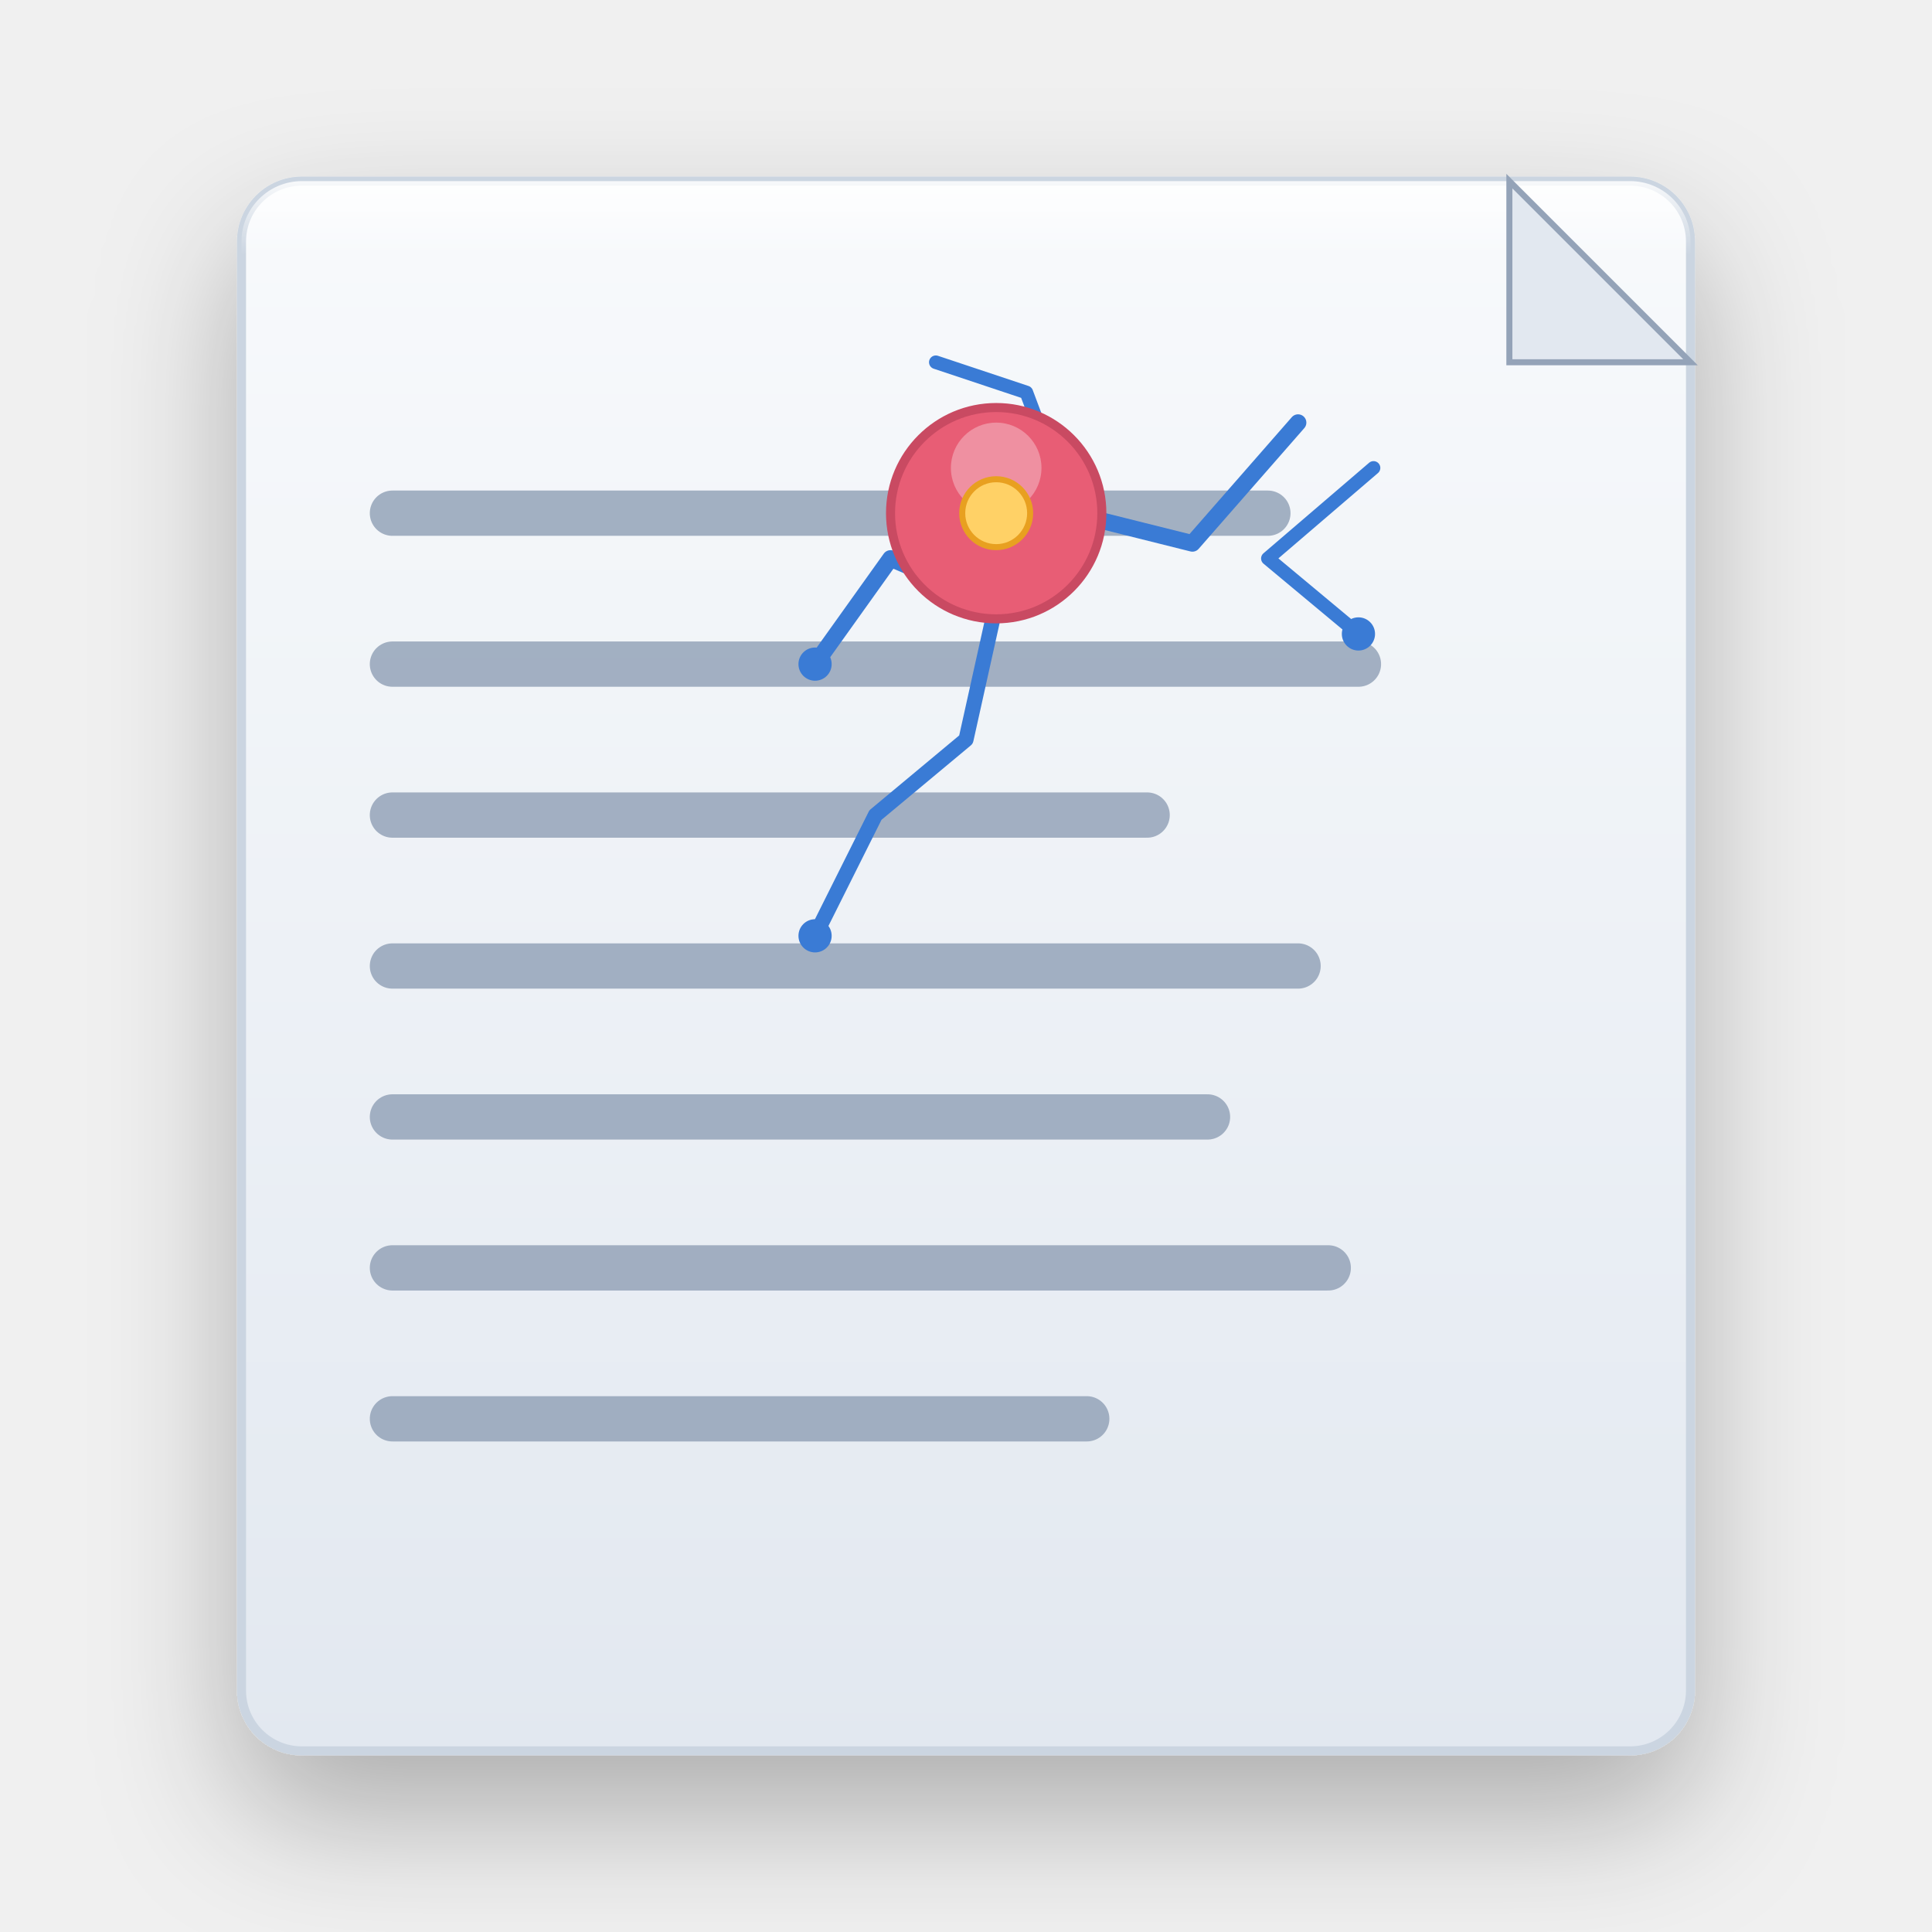
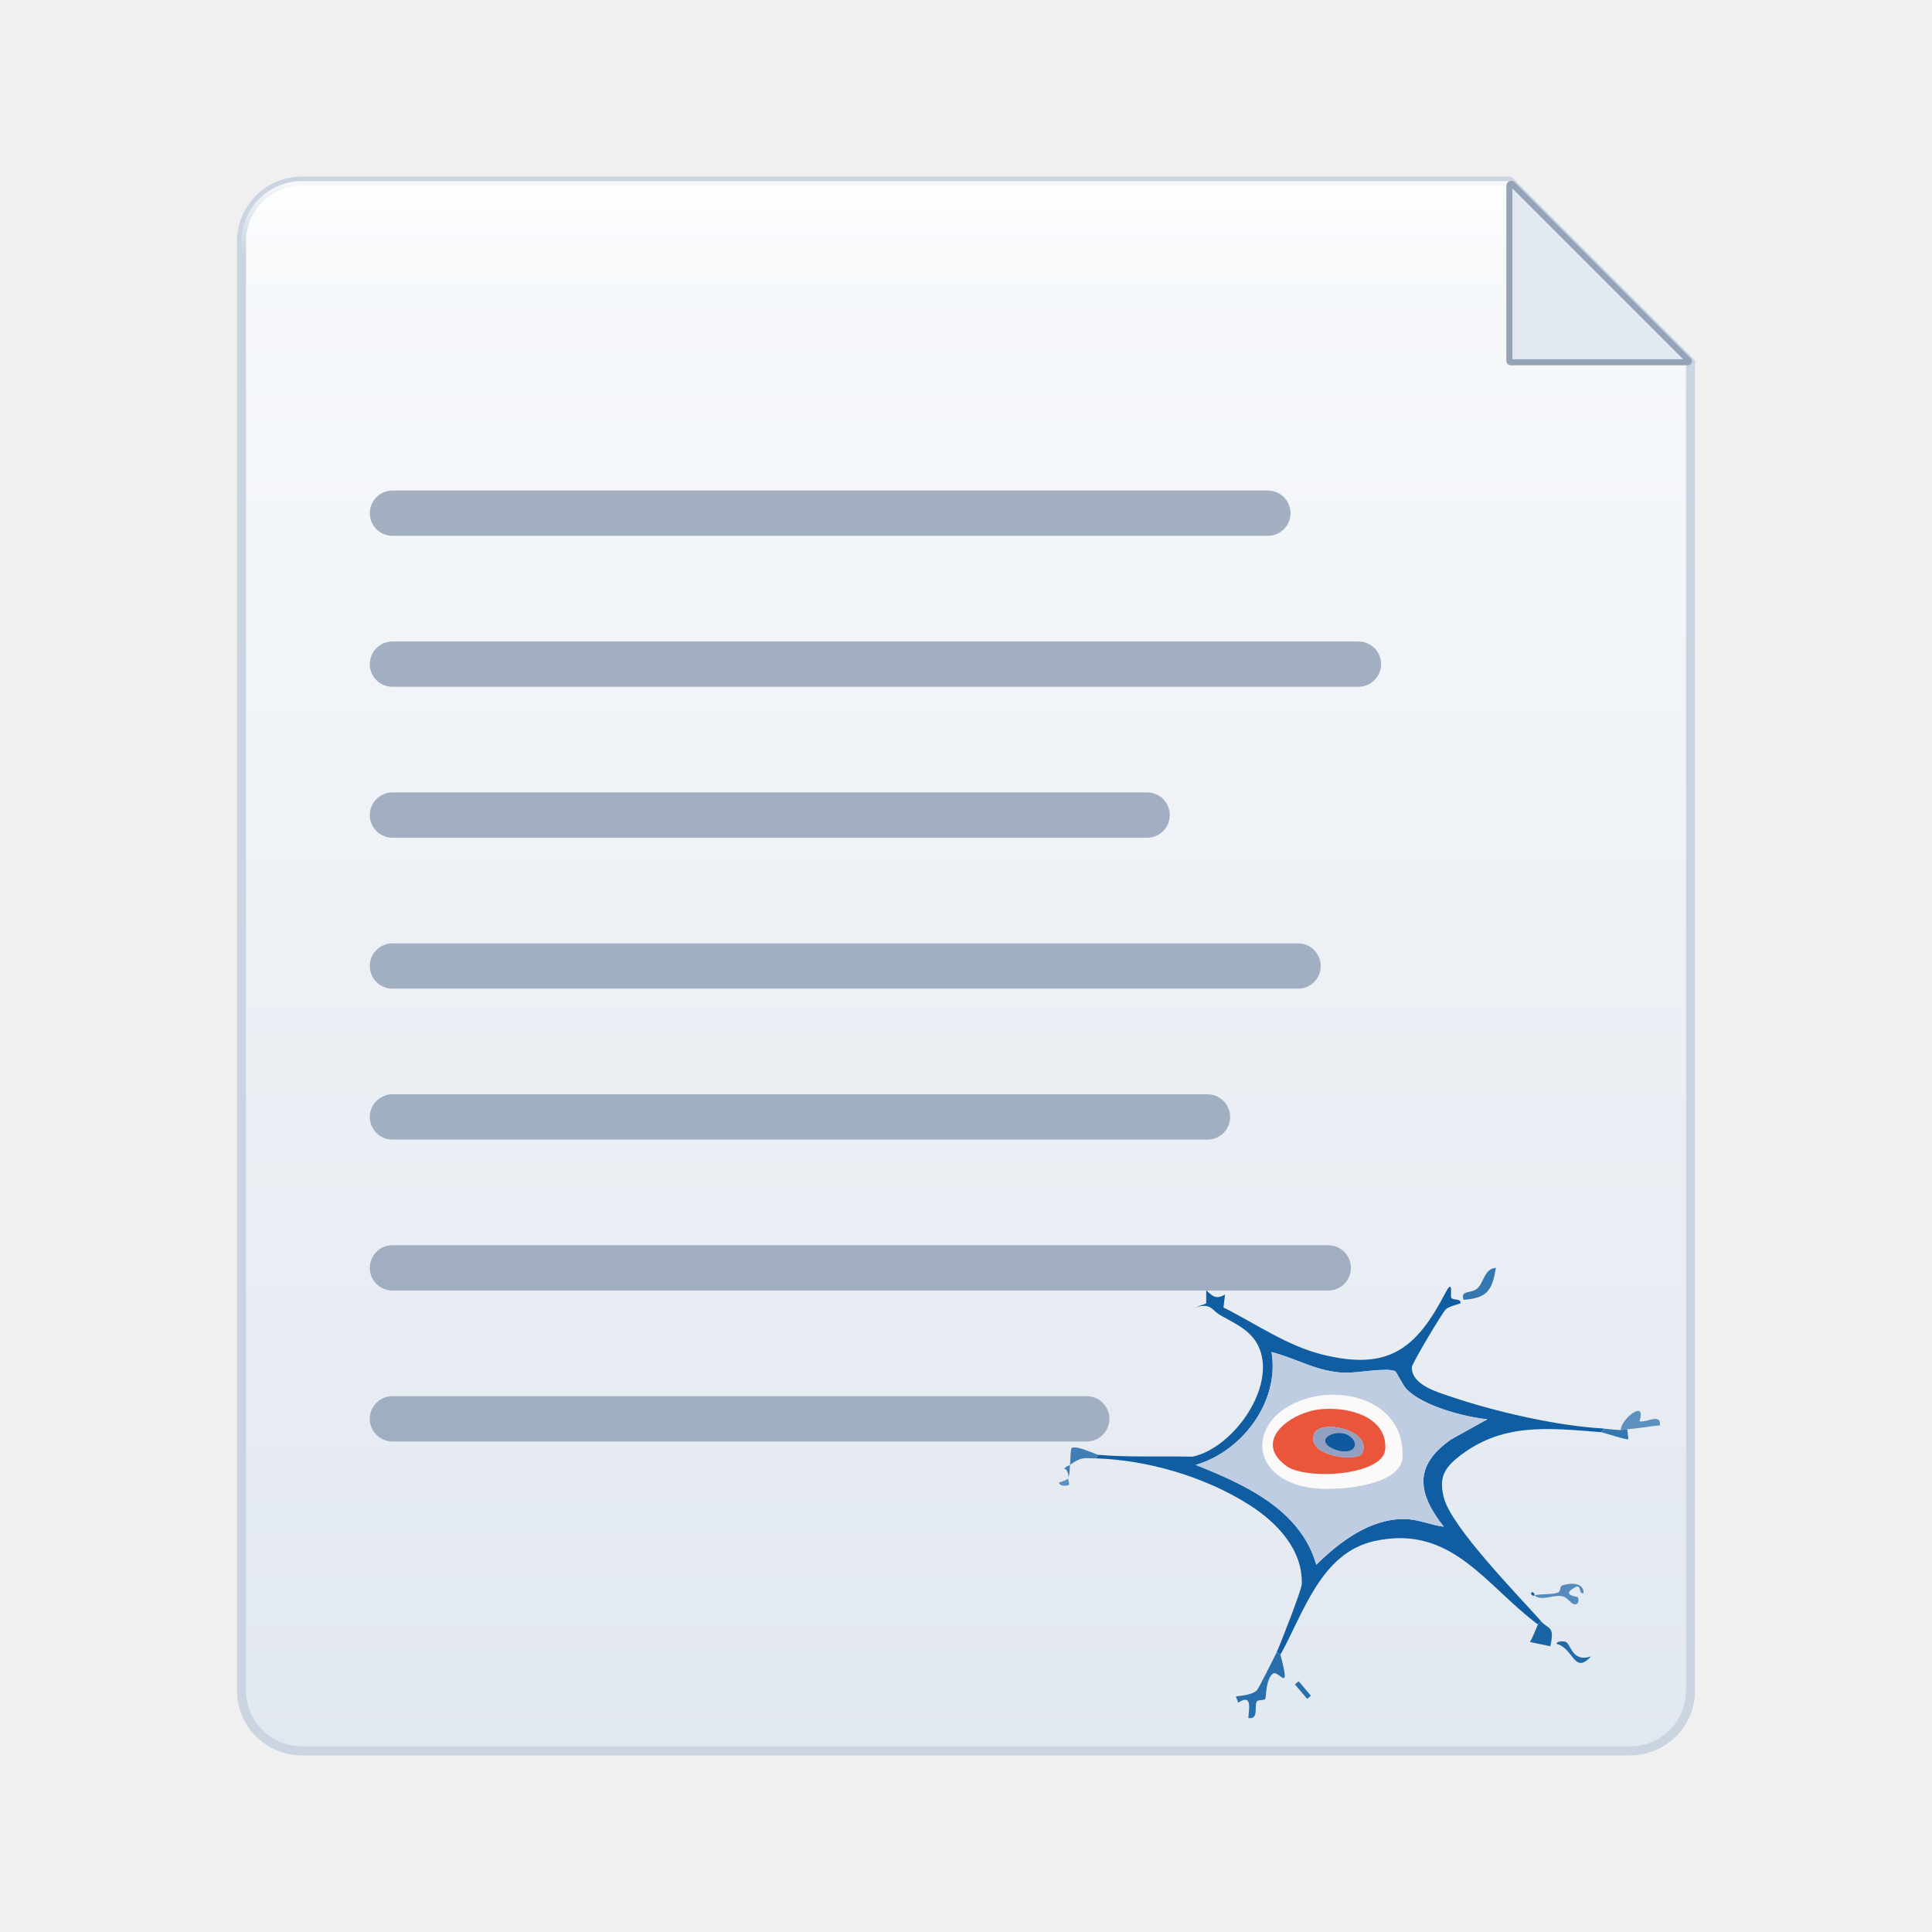
- <svg xmlns="http://www.w3.org/2000/svg" width="256" height="256" viewBox="0 0 256 256">
+ <svg xmlns="http://www.w3.org/2000/svg" id="_Слой_1" data-name="Слой_1" version="1.1" viewBox="0 0 256 256">
  <defs>
-     <linearGradient id="paperW" x1="0" y1="0" x2="0" y2="1">
-       <stop offset="0%" stop-color="#F8FAFC" />
-       <stop offset="100%" stop-color="#E2E8F0" />
+     <style>
+       .st0 {
+         fill: #568bbc;
+       }
+ 
+       .st1 {
+         fill: #eef3f8;
+       }
+ 
+       .st2 {
+         fill: #226ba9;
+       }
+ 
+       .st3 {
+         fill: #417eb3;
+       }
+ 
+       .st4 {
+         fill: #1964a5;
+       }
+ 
+       .st5 {
+         fill: #3577b0;
+       }
+ 
+       .st6 {
+         fill: #e2e8f0;
+         stroke-width: .8px;
+       }
+ 
+       .st6, .st7 {
+         stroke: #94a3b8;
+       }
+ 
+       .st8 {
+         fill: #286fab;
+       }
+ 
+       .st9 {
+         fill: url(#_Безымянный_градиент);
+         stroke: #cbd5e1;
+         stroke-width: 1.2px;
+       }
+ 
+       .st10 {
+         opacity: .85;
+       }
+ 
+       .st11 {
+         fill: url(#_Безымянный_градиент_2);
+       }
+ 
+       .st12 {
+         fill: #bfcde2;
+       }
+ 
+       .st13 {
+         fill: #105da1;
+       }
+ 
+       .st14 {
+         fill: #5c90be;
+       }
+ 
+       .st15 {
+         fill: #fcf9f9;
+       }
+ 
+       .st16 {
+         fill: #10599e;
+       }
+ 
+       .st7 {
+         fill: none;
+         stroke-linecap: round;
+         stroke-width: 6px;
+       }
+ 
+       .st17 {
+         fill: #93a0c1;
+       }
+ 
+       .st18 {
+         fill: #e9563b;
+       }
+     </style>
+     <linearGradient id="_Безымянный_градиент" data-name="Безымянный градиент" x1="-167.62" y1="547.48" x2="-167.62" y2="546.48" gradientTransform="translate(32311 113900.12) scale(192 -208)" gradientUnits="userSpaceOnUse">
+       <stop offset="0" stop-color="#f8fafc" />
+       <stop offset="1" stop-color="#e2e8f0" />
    </linearGradient>
-     <linearGradient id="glossW" x1="0" y1="0" x2="0" y2="1">
-       <stop offset="0%" stop-color="white" stop-opacity="0.85" />
-       <stop offset="35%" stop-color="white" stop-opacity="0" />
+     <linearGradient id="_Безымянный_градиент_2" data-name="Безымянный градиент 2" x1="-167.62" y1="538.43" x2="-167.62" y2="537.43" gradientTransform="translate(32311 15099.92) scale(192 -28)" gradientUnits="userSpaceOnUse">
+       <stop offset="0" stop-color="#fff" stop-opacity=".85" />
+       <stop offset=".35" stop-color="#fff" stop-opacity="0" />
    </linearGradient>
-     <filter id="shadowW" x="-20%" y="-20%" width="140%" height="140%">
-       <feDropShadow dx="0" dy="8" stdDeviation="9" flood-color="black" flood-opacity="0.28" />
-     </filter>
  </defs>
-   <rect x="32" y="24" width="192" height="208" rx="8" fill="url(#paperW)" filter="url(#shadowW)" stroke="#CBD5E1" stroke-width="1.2" />
-   <rect x="32" y="24" width="192" height="28" rx="8" fill="url(#glossW)" />
-   <path d="M 200 24 L 224 48 L 200 48 Z" fill="#E2E8F0" stroke="#94A3B8" stroke-width="0.8" />
-   <g stroke="#94A3B8" stroke-width="6" stroke-linecap="round" opacity="0.85">
-     <line x1="52" y1="68" x2="168" y2="68" />
-     <line x1="52" y1="88" x2="180" y2="88" />
-     <line x1="52" y1="108" x2="152" y2="108" />
-     <line x1="52" y1="128" x2="172" y2="128" />
-     <line x1="52" y1="148" x2="160" y2="148" />
-     <line x1="52" y1="168" x2="176" y2="168" />
-     <line x1="52" y1="188" x2="144" y2="188" />
+   <path class="st9" d="M40,24h160l24,24v176c0,4.42-3.58,8-8,8H40c-4.42,0-8-3.58-8-8V32c0-4.42,3.58-8,8-8Z" />
+   <path class="st11" d="M40,24h160c7.51,7.84,15.02,15.68,22.53,23.52-.11.61-.34,1.39-.87,2.14-1.8,2.53-5.31,2.36-5.66,2.34H40c-4.42,0-8-3.58-8-8v-12c0-4.42,3.58-8,8-8Z" />
+   <path class="st6" d="M200.43,24.43l23.32,23.32c.09.09.03.25-.1.25h-23.5c-.08,0-.15-.07-.15-.15v-23.24c0-.23.27-.34.43-.18Z" />
+   <g class="st10">
+     <line class="st7" x1="52" y1="68" x2="168" y2="68" />
+     <line class="st7" x1="52" y1="88" x2="180" y2="88" />
+     <line class="st7" x1="52" y1="108" x2="152" y2="108" />
+     <line class="st7" x1="52" y1="128" x2="172" y2="128" />
+     <line class="st7" x1="52" y1="148" x2="160" y2="148" />
+     <line class="st7" x1="52" y1="168" x2="176" y2="168" />
+     <line class="st7" x1="52" y1="188" x2="144" y2="188" />
  </g>
-   <g stroke-linecap="round" stroke-linejoin="round">
-     <path d="M 172 56 L 158 72 L 142 68 L 132 80 L 118 74 L 108 88" fill="none" stroke="#3A7BD5" stroke-width="2.2" />
-     <path d="M 182 62 L 168 74 L 180 84" fill="none" stroke="#3A7BD5" stroke-width="1.8" />
-     <path d="M 142 68 L 136 52 L 124 48" fill="none" stroke="#3A7BD5" stroke-width="1.8" />
-     <path d="M 132 80 L 128 98 L 116 108 L 108 124" fill="none" stroke="#3A7BD5" stroke-width="2" />
-     <circle cx="132" cy="68" r="14" fill="#E85D75" stroke="#C94A62" stroke-width="1.2" />
-     <circle cx="132" cy="62" r="6" fill="white" opacity="0.32" />
-     <circle cx="132" cy="68" r="4.5" fill="#FFD166" stroke="#E8A020" stroke-width="0.8" />
-     <circle cx="108" cy="88" r="2.2" fill="#3A7BD5" />
-     <circle cx="108" cy="124" r="2.2" fill="#3A7BD5" />
-     <circle cx="180" cy="84" r="2.2" fill="#3A7BD5" />
+   <g>
+     <path class="st13" d="M145.56,192.77c3.78.35,8.57.15,12.45.25,5.15-1.1,10.66-8.53,9.05-13.83-.84-2.76-3.19-3.67-5.39-4.94-1.17-.67-1.19-1.75-3.51-.91l1.67-.63v-1.75c.92.86,1.3,1.24,2.49.58l-.2,1.71c4.35,2.18,8.47,5.12,13.28,6.28,8.65,2.09,12.28-.85,16.12-8.21,1.11-2.12.61.48.79.66.38.38,1.28.02,1.22.71-.59.24-1.51.4-1.96.81-.41.38-4.48,7.15-4.49,7.65-.06,2.35,3.33,3.29,5.12,3.9,5.86,1.99,14.2,3.92,20.35,4.24l-.38.48c-7.11-.56-13.31-1.32-19.15,3.47-1.86,1.52-2.32,2.89-1.68,5.28,1.03,3.87,9.79,12.85,12.82,16.25-.09.18-.31.33-.38.48-6.99-5.21-11.44-13.31-21.67-11.05-7.09,1.57-9.39,9.55-12.44,15.05-.02-.08-.38-.22-.48-.38.52-1.13,3.27-8.19,3.3-8.95.16-4.62-3.35-8.22-6.93-10.5-5.85-3.73-13.47-5.97-20.38-6.18l.38-.48ZM184.88,181.69c-1.05-.52-5.21.26-6.63.21-3.77-.13-6.3-1.84-9.77-2.75,1.11,6.56-3.91,13.2-10.06,14.96,6.48,2.56,13.93,5.93,15.99,13.23,3.1-3.05,7.09-6.08,11.64-6.06,1.81,0,3.5.79,5.26,1.02-3.5-4.44-4.02-8.1.97-11.57l4.8-2.67c-3.1-.31-8.58-1.77-10.73-4.02-.51-.54-1.31-2.26-1.48-2.35Z" />
+     <path class="st8" d="M169.67,219.27c1.44,5.46-.24,1.9-1.02,2.51-.96.74-.85,3.14-1.01,3.35s-.87.07-1.06.28c-.49.54.34,2.46-1.17,2.24.08-1.21.55-3.28-1.34-2.04l-.31-.83c.85-.11,2.28-.2,2.85-.89.18-.22,2.3-4.39,2.59-5.01.1.16.46.3.48.38Z" />
+     <path class="st14" d="M214.76,189.48c-.03-1.37,3.44-4.22,2.49-1.17.62.31,2.93-1.15,2.69.56-1.44.12-2.88.41-4.31.51-.29.02-.58.1-.86.1Z" />
+     <path class="st5" d="M193.92,172.23c-.42-1.33.97-.78,1.82-1.49s.95-2.68,2.48-2.74c-.51,2.85-1.01,4.01-4.31,4.23Z" />
+     <path class="st4" d="M204.16,214.79c1.03,1.16,1.89.59,1.26,3.35l-2.69-.56c.42-.74.7-1.54,1.04-2.31.07-.16.29-.31.38-.48Z" />
+     <path class="st0" d="M203.32,211.39c.97-.24,2.27-.05,3.16-.38.32-.12.18-.79.49-.91.89-.35,2.86-.53,2.87.97-.75.28-.22-1.28-1.17-.73-1.87,1.07.27,1.2.35,1.27.25.2.23,1.17-.53.93-.41-.13-.82-.92-1.53-1.04-1.18-.21-2.72.71-3.64-.1Z" />
+     <path class="st3" d="M145.56,192.77l-.38.48c-1.76-.05-1.85-.19-3.4.84-.08.74.04.85-.23,1.78.09-.28-.08-1.29-.58-1.24.37-.4.53-.35.81-.53.08-.72.02-1.49.19-2.21.51-.48,3.31.87,3.6.89Z" />
+     <path class="st5" d="M214.76,189.48c.29,0,.58-.08.86-.1l.15,1.3c-.14.21-3.23-.86-3.6-.89l.38-.48c.72.04,1.58.19,2.21.18Z" />
+     <path class="st2" d="M207.47,217.56c.71.31.83,2.77,3.36,1.92-2.28,2.48-2.3-1.09-4.57-1.65,0-.42.93-.38,1.2-.27Z" />
+     <path class="st1" d="M140.05,194.29" />
+     <rect class="st8" x="172.33" y="222.67" width=".65" height="2.52" transform="translate(-103.87 164.83) rotate(-40.3)" />
+     <path class="st12" d="M217.93,186.58" />
+     <path class="st14" d="M141.55,195.87c-.06.21.2.77.1.86-.2.18-1.2.28-1.34-.28.3-.08,1.19-.41,1.24-.58Z" />
+     <path class="st13" d="M203.32,211.39c-.18.23-.73-.32-.27-.41.15-.03.35.3.27.41Z" />
+     <path class="st12" d="M184.88,181.69c.17.08.97,1.81,1.48,2.35,2.14,2.25,7.63,3.71,10.73,4.02l-4.8,2.67c-5,3.47-4.48,7.13-.97,11.57-1.76-.22-3.46-1.01-5.26-1.02-4.55-.02-8.54,3.01-11.64,6.06-2.07-7.29-9.52-10.66-15.99-13.23,6.16-1.76,11.18-8.4,10.06-14.96,3.48.9,6,2.62,9.77,2.75,1.41.05,5.58-.73,6.63-.21ZM173.46,185.24c-7.81,2.08-8.49,10.05-.51,11.78,3.12.68,12.7.14,12.88-3.96.28-6.72-6.67-9.34-12.37-7.82Z" />
+     <g>
+       <path class="st15" d="M173.46,185.24c5.7-1.52,12.65,1.1,12.37,7.82-.17,4.1-9.76,4.64-12.88,3.96-7.99-1.73-7.3-9.7.51-11.78ZM173.66,186.97c-3.53.91-7.33,4.26-3.21,7.27,2.62,1.92,12.85,1.29,13.1-2.22.34-4.85-6.33-5.98-9.89-5.06Z" />
+       <path class="st18" d="M173.66,186.97c3.56-.92,10.23.2,9.89,5.06-.25,3.51-10.47,4.13-13.1,2.22-4.12-3.01-.32-6.36,3.21-7.27ZM180.49,192.56c1.45-3.02-5.42-4.56-6.32-2.65-1.39,2.95,5.69,3.96,6.32,2.65Z" />
+       <path class="st17" d="M180.49,192.56c-.63,1.31-7.71.3-6.32-2.65.9-1.92,7.77-.38,6.32,2.65ZM178.85,190.3c-1.66-1.25-5.16.5-1.98,1.77,2.23.89,3.61-.54,1.98-1.77Z" />
+       <path class="st16" d="M178.85,190.3c1.62,1.22.25,2.65-1.98,1.77-3.18-1.26.32-3.02,1.98-1.77Z" />
+     </g>
  </g>
</svg>
